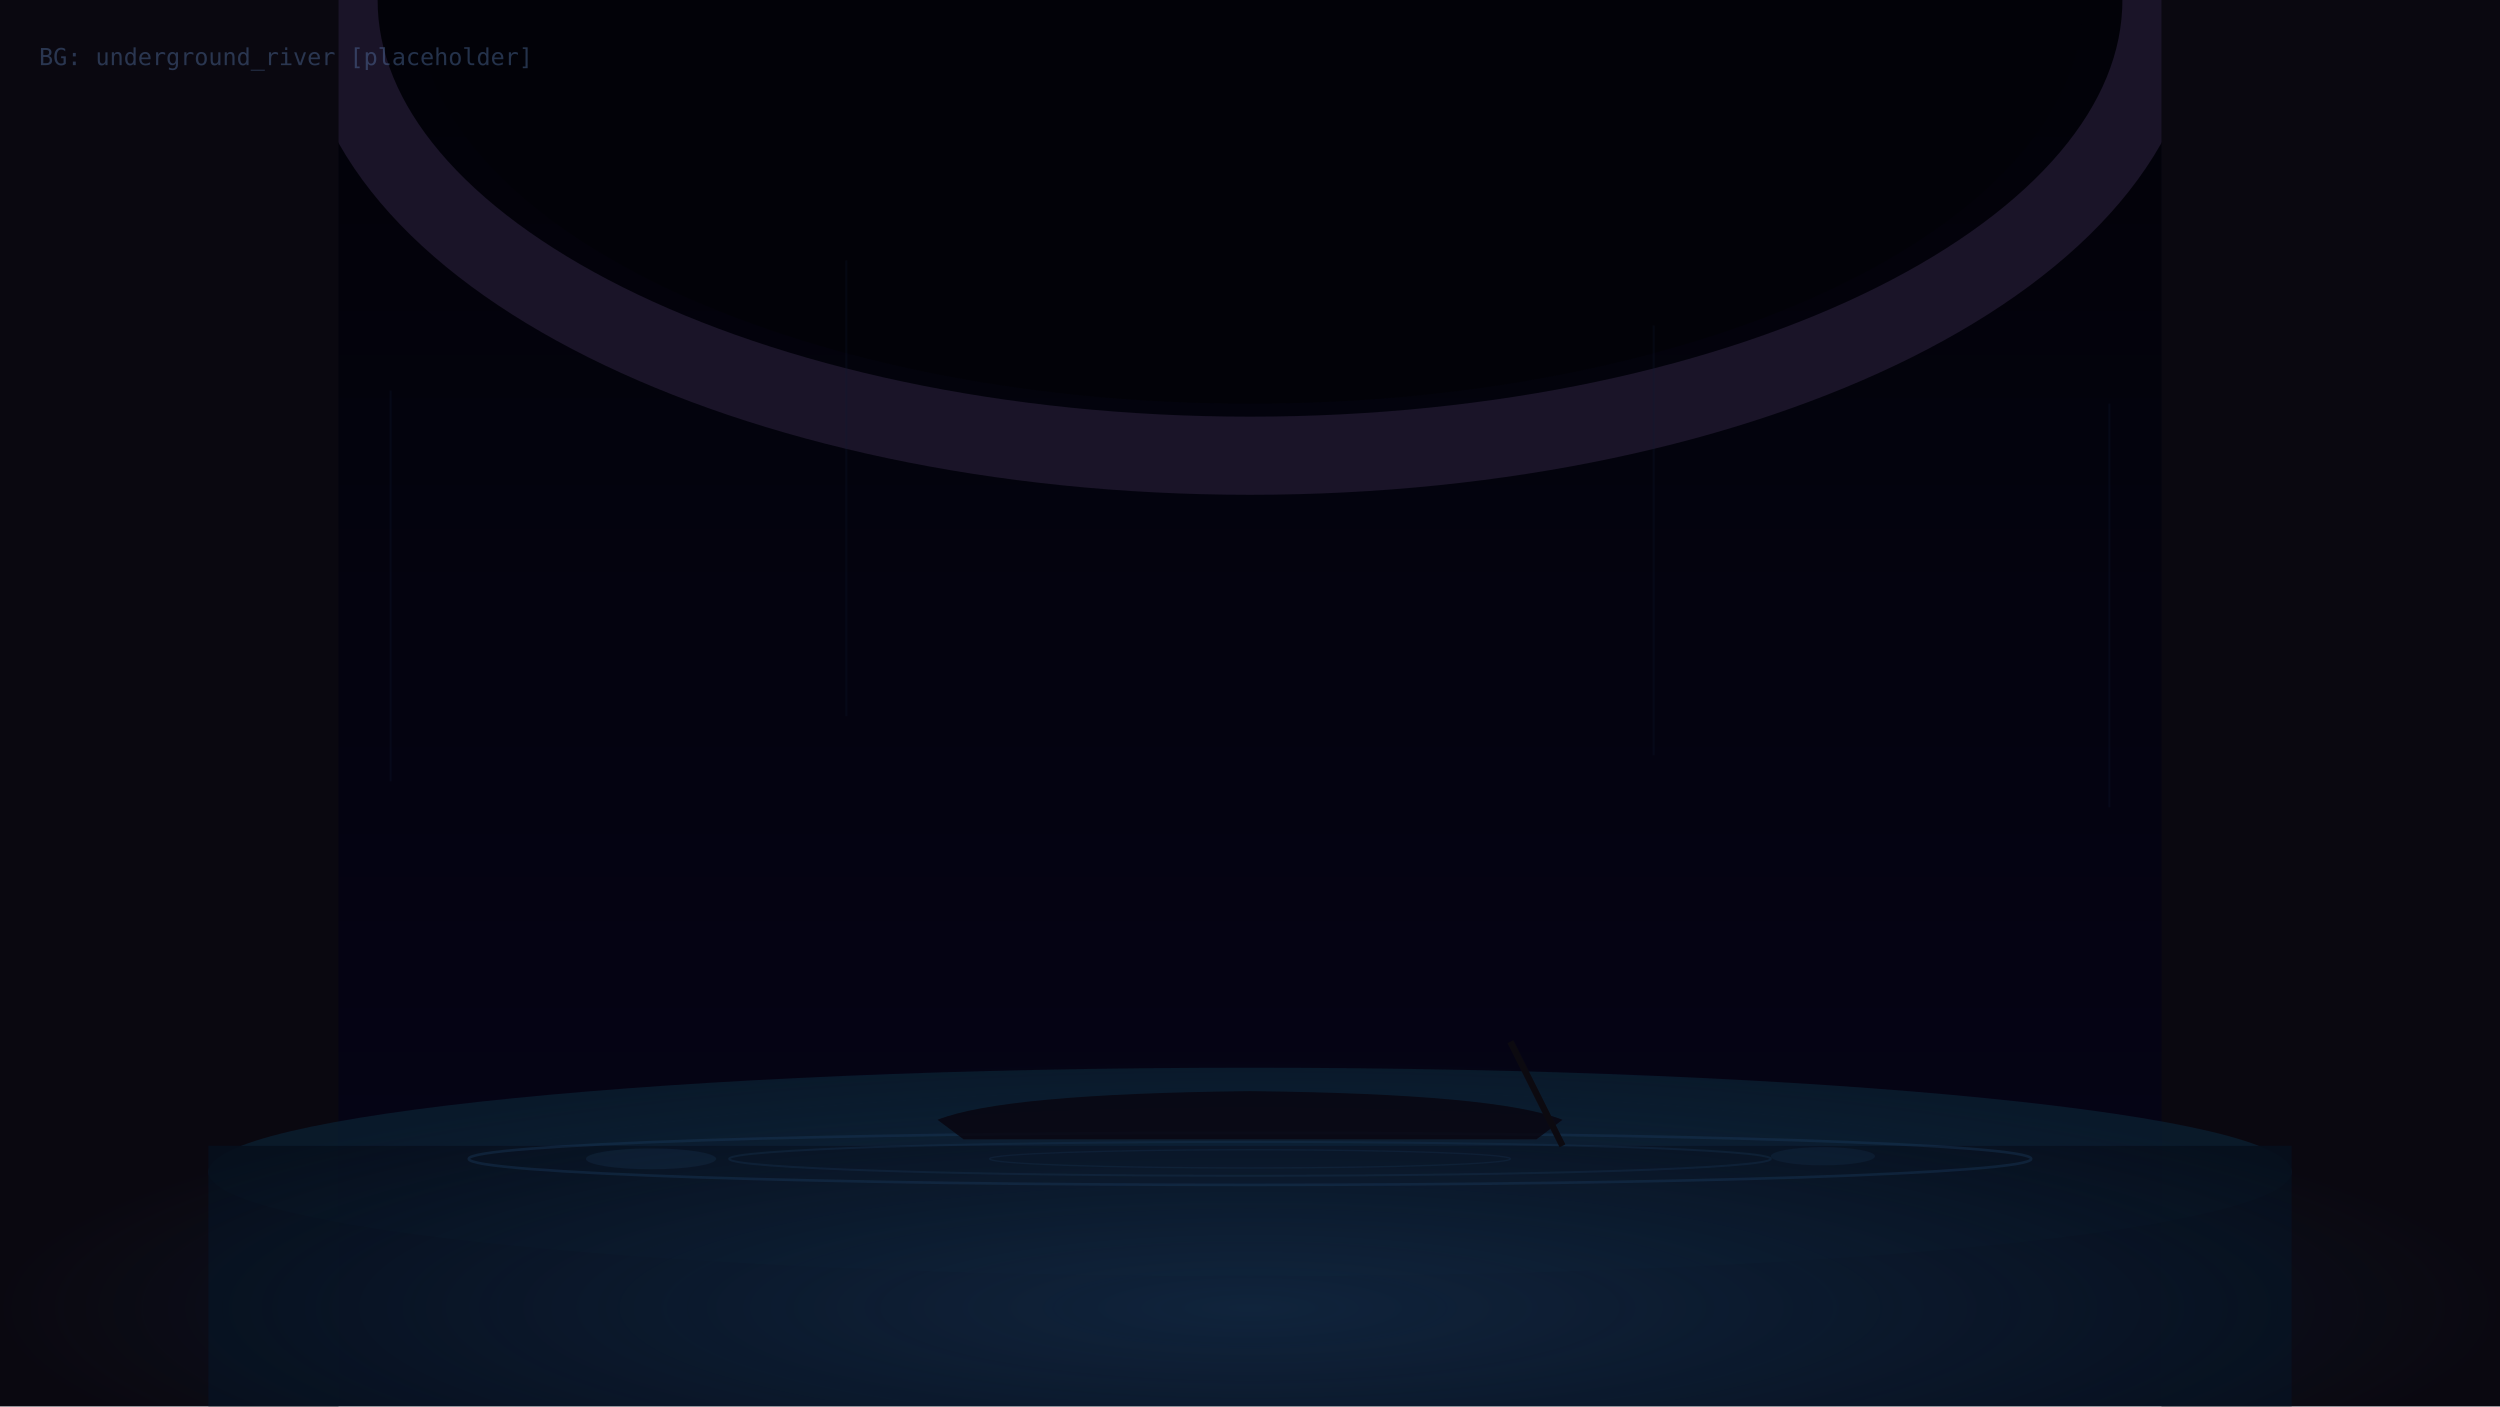
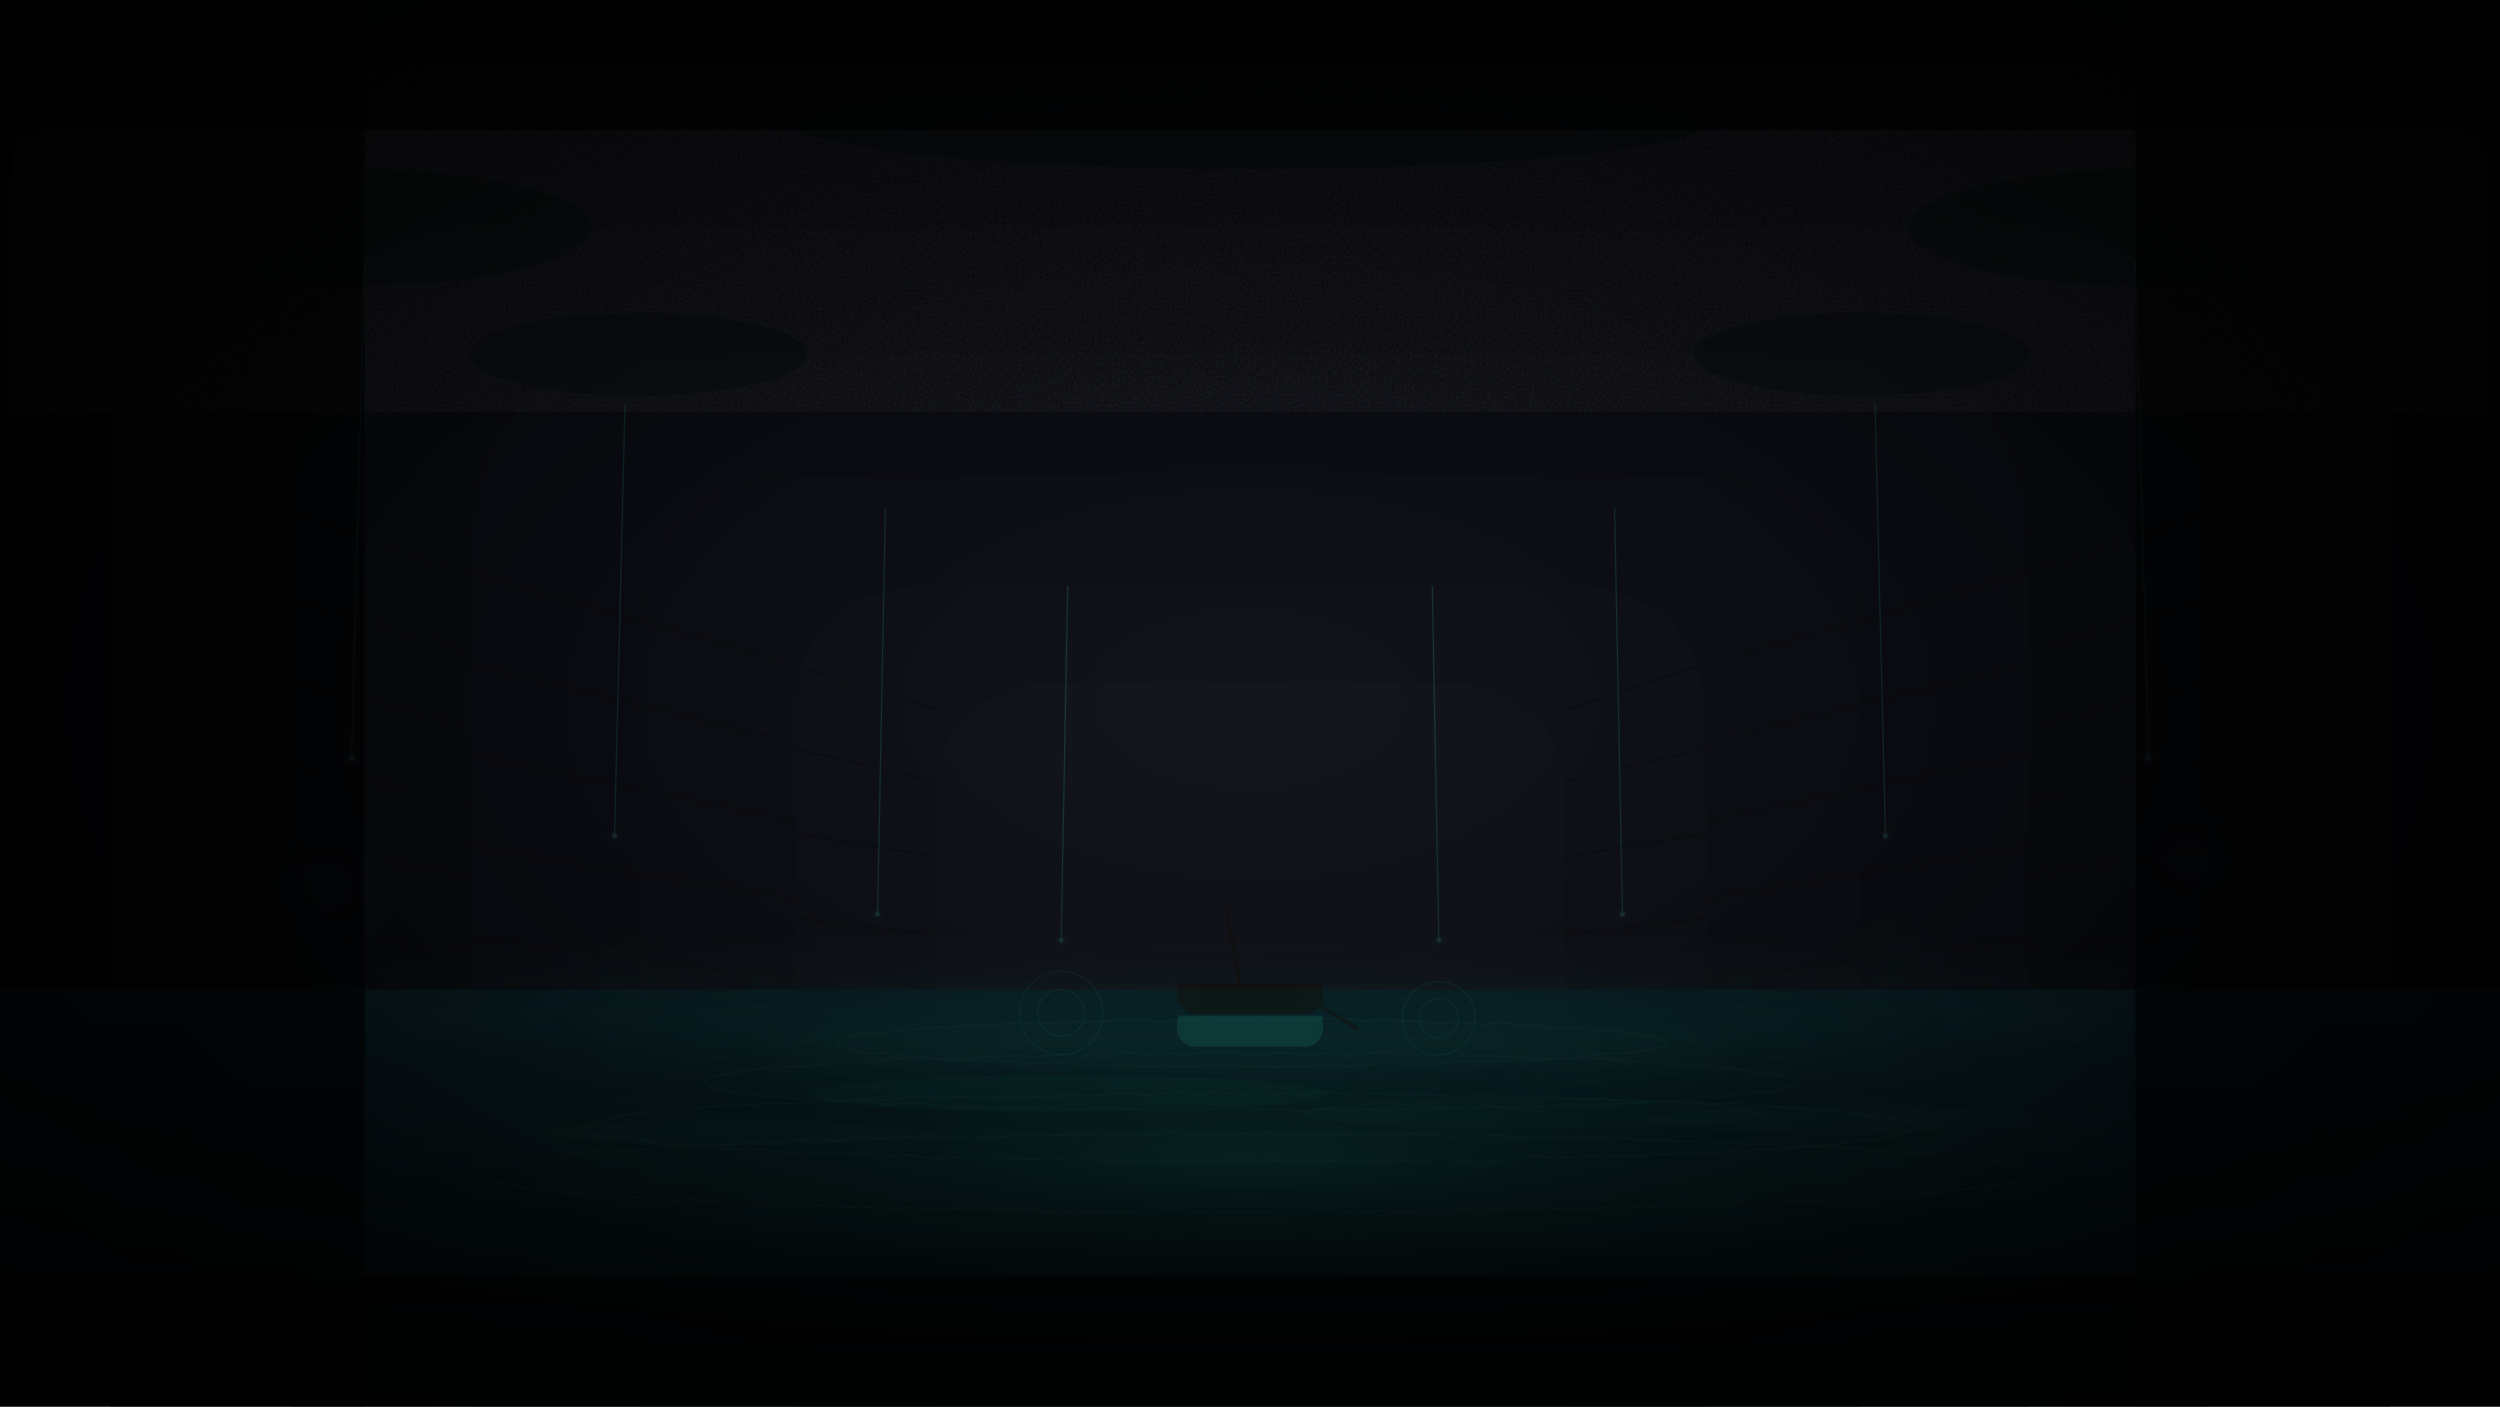
<svg xmlns="http://www.w3.org/2000/svg" viewBox="0 0 1920 1080" width="1920" height="1080">
  <defs>
-     <linearGradient id="tunnel_bg" x1="0" y1="0" x2="0" y2="1">
-       <stop offset="0%" stop-color="#020208" />
-       <stop offset="100%" stop-color="#060418" />
+     <radialGradient id="tunnel_depth" cx="50%" cy="60%" r="55%">
+       <stop offset="0%" stop-color="#0e1520" stop-opacity="1.0" />
+       <stop offset="50%" stop-color="#080c12" stop-opacity="1.0" />
+       <stop offset="100%" stop-color="#020306" stop-opacity="1.0" />
+     </radialGradient>
+     <linearGradient id="water_g" x1="0" y1="0" x2="0" y2="1">
+       <stop offset="0%" stop-color="#0a1e28" />
+       <stop offset="60%" stop-color="#060e14" />
+       <stop offset="100%" stop-color="#020608" />
    </linearGradient>
-     <radialGradient id="water_glow" cx="50%" cy="80%" r="50%">
-       <stop offset="0%" stop-color="#1a3a5c" stop-opacity="0.5" />
-       <stop offset="100%" stop-color="#1a3a5c" stop-opacity="0" />
+     <radialGradient id="phosphor" cx="50%" cy="40%" r="50%">
+       <stop offset="0%" stop-color="#20d0b0" stop-opacity="0.18" />
+       <stop offset="35%" stop-color="#10a888" stop-opacity="0.08" />
+       <stop offset="100%" stop-color="#006040" stop-opacity="0.0" />
    </radialGradient>
+     <radialGradient id="tunnel_end" cx="50%" cy="50%" r="50%">
+       <stop offset="0%" stop-color="#1a3040" stop-opacity="0.7" />
+       <stop offset="60%" stop-color="#0a1520" stop-opacity="0.3" />
+       <stop offset="100%" stop-color="#000000" stop-opacity="0.0" />
+     </radialGradient>
+     <radialGradient id="drip_g" cx="50%" cy="50%" r="50%">
+       <stop offset="0%" stop-color="#60e8d0" stop-opacity="0.6" />
+       <stop offset="100%" stop-color="#20a080" stop-opacity="0.0" />
+     </radialGradient>
+     <radialGradient id="vign_t" cx="50%" cy="50%" r="65%">
+       <stop offset="0%" stop-color="#000" stop-opacity="0.0" />
+       <stop offset="100%" stop-color="#000" stop-opacity="0.82" />
+     </radialGradient>
+     <filter id="glow_w" x="-100%" y="-100%" width="300%" height="300%">
+       <feGaussianBlur stdDeviation="18" />
+     </filter>
+     <filter id="glow_sm" x="-60%" y="-60%" width="220%" height="220%">
+       <feGaussianBlur stdDeviation="5" result="b" />
+       <feMerge>
+         <feMergeNode in="b" />
+         <feMergeNode in="SourceGraphic" />
+       </feMerge>
+     </filter>
+     <filter id="moss_t" x="-5%" y="-5%" width="110%" height="110%">
+       <feTurbulence type="fractalNoise" baseFrequency="0.5" numOctaves="3" result="n" />
+       <feColorMatrix type="saturate" values="0.4" in="n" result="green_n" />
+       <feBlend in="SourceGraphic" in2="green_n" mode="multiply" />
+     </filter>
+     <filter id="water_shimmer" x="-10%" y="-10%" width="120%" height="120%">
+       <feTurbulence type="turbulence" baseFrequency="0.025" numOctaves="2" seed="3" result="noise" />
+       <feDisplacementMap in="SourceGraphic" in2="noise" scale="4" xChannelSelector="R" yChannelSelector="G" />
+     </filter>
+     <clipPath id="tunnel_clip">
+       <path d="M 0,0 L 1920,0 L 1920,1080 L 0,1080 Z" />
+     </clipPath>
  </defs>
-   <rect width="1920" height="1080" fill="url(#tunnel_bg)" />
-   <ellipse cx="960" cy="0" rx="700" ry="350" fill="none" stroke="#1a1428" stroke-width="60" />
-   <ellipse cx="960" cy="0" rx="640" ry="310" fill="#020208" />
-   <rect x="0" y="0" width="260" height="1080" fill="#0a0810" />
-   <rect x="1660" y="0" width="260" height="1080" fill="#0a0810" />
-   <ellipse cx="960" cy="900" rx="800" ry="80" fill="#0a1e30" opacity="0.8" />
-   <rect x="160" y="880" width="1600" height="200" fill="#060e1c" opacity="0.9" />
-   <rect x="0" y="700" width="1920" height="380" fill="url(#water_glow)" />
-   <ellipse cx="960" cy="890" rx="600" ry="20" fill="none" stroke="#1a3a5c" stroke-width="2" opacity="0.4" />
-   <ellipse cx="960" cy="890" rx="400" ry="13" fill="none" stroke="#1a3a5c" stroke-width="1.5" opacity="0.3" />
-   <ellipse cx="960" cy="890" rx="200" ry="7" fill="none" stroke="#1a3a5c" stroke-width="1" opacity="0.25" />
-   <path d="M 720,860 Q 770,840 960,838 Q 1150,840 1200,860 L 1180,875 L 740,875 Z" fill="#080610" opacity="0.85" />
-   <line x1="1160" y1="800" x2="1200" y2="880" stroke="#0c0a10" stroke-width="5" />
-   <line x1="300" y1="300" x2="300" y2="600" stroke="#0c1830" stroke-width="1.5" opacity="0.3" />
-   <line x1="650" y1="200" x2="650" y2="550" stroke="#0c1830" stroke-width="1.5" opacity="0.25" />
-   <line x1="1270" y1="250" x2="1270" y2="580" stroke="#0c1830" stroke-width="1.5" opacity="0.25" />
-   <line x1="1620" y1="310" x2="1620" y2="620" stroke="#0c1830" stroke-width="1.5" opacity="0.3" />
-   <ellipse cx="500" cy="890" rx="50" ry="8" fill="#1a3a5c" opacity="0.25" />
-   <ellipse cx="1400" cy="888" rx="40" ry="7" fill="#1a3a5c" opacity="0.22" />
-   <text x="30" y="50" font-family="monospace" font-size="18" fill="rgba(100,140,200,0.35)">BG: underground_river [placeholder]</text>
+   <rect width="1920" height="1080" fill="url(#tunnel_depth)" />
+   <ellipse cx="960" cy="485" rx="140" ry="140" fill="url(#tunnel_end)" />
+   <ellipse cx="960" cy="485" rx="88" ry="88" fill="#1a3040" opacity="0.55" filter="url(#glow_w)" />
+   <ellipse cx="960" cy="485" rx="45" ry="45" fill="#20506a" opacity="0.35" filter="url(#glow_w)" />
+   <path d="M 0,200 Q 0,0 200,0 L 1720,0 Q 1920,0 1920,200 L 1920,1080 L 0,1080 Z" fill="#060810" stroke="none" />
+   <path d="M 85,260 Q 85,75 268,75 L 1652,75 Q 1835,75 1835,260 L 1835,1080 L 85,1080 Z" fill="#0a0c12" />
+   <path d="M 225,340 Q 225,175 392,175 L 1528,175 Q 1695,175 1695,340 L 1695,1080 L 225,1080 Z" fill="#0c0e14" />
+   <path d="M 362,420 Q 362,272 515,272 L 1405,272 Q 1558,272 1558,420 L 1558,1080 L 362,1080 Z" fill="#0e1018" />
+   <path d="M 492,490 Q 492,365 630,365 L 1290,365 Q 1428,365 1428,490 L 1428,1080 L 492,1080 Z" fill="#10121a" />
+   <path d="M 610,555 Q 610,448 732,448 L 1188,448 Q 1310,448 1310,555 L 1310,1080 L 610,1080 Z" fill="#12141c" />
+   <path d="M 718,612 Q 718,524 828,524 L 1092,524 Q 1202,524 1202,612 L 1202,1080 L 718,1080 Z" fill="#14161e" />
+   <g stroke="#0c0e14" stroke-width="1.5" fill="none" opacity="0.6">
+     <line x1="85" y1="350" x2="362" y2="440" />
+     <line x1="85" y1="420" x2="362" y2="500" />
+     <line x1="85" y1="490" x2="362" y2="558" />
+     <line x1="85" y1="560" x2="362" y2="616" />
+     <line x1="85" y1="630" x2="362" y2="672" />
+     <line x1="85" y1="700" x2="362" y2="730" />
+     <line x1="85" y1="770" x2="362" y2="790" />
+     <line x1="85" y1="840" x2="362" y2="850" />
+     <line x1="85" y1="910" x2="362" y2="910" />
+     <line x1="85" y1="980" x2="362" y2="972" />
+     <line x1="362" y1="440" x2="610" y2="510" />
+     <line x1="362" y1="510" x2="610" y2="570" />
+     <line x1="362" y1="580" x2="610" y2="630" />
+     <line x1="362" y1="650" x2="610" y2="690" />
+     <line x1="362" y1="720" x2="610" y2="752" />
+     <line x1="362" y1="790" x2="610" y2="815" />
+     <line x1="362" y1="860" x2="610" y2="878" />
+     <line x1="362" y1="930" x2="610" y2="941" />
+     <line x1="362" y1="1000" x2="610" y2="1004" />
+     <line x1="610" y1="510" x2="718" y2="545" />
+     <line x1="610" y1="575" x2="718" y2="600" />
+     <line x1="610" y1="640" x2="718" y2="658" />
+     <line x1="610" y1="705" x2="718" y2="718" />
+     <line x1="610" y1="770" x2="718" y2="778" />
+     <line x1="610" y1="835" x2="718" y2="840" />
+     <line x1="610" y1="900" x2="718" y2="900" />
+   </g>
+   <g stroke="#0c0e14" stroke-width="1.5" fill="none" opacity="0.6">
+     <line x1="1835" y1="350" x2="1558" y2="440" />
+     <line x1="1835" y1="420" x2="1558" y2="500" />
+     <line x1="1835" y1="490" x2="1558" y2="558" />
+     <line x1="1835" y1="560" x2="1558" y2="616" />
+     <line x1="1835" y1="630" x2="1558" y2="672" />
+     <line x1="1835" y1="700" x2="1558" y2="730" />
+     <line x1="1835" y1="770" x2="1558" y2="790" />
+     <line x1="1835" y1="840" x2="1558" y2="850" />
+     <line x1="1835" y1="910" x2="1558" y2="910" />
+     <line x1="1835" y1="980" x2="1558" y2="972" />
+     <line x1="1558" y1="440" x2="1310" y2="510" />
+     <line x1="1558" y1="510" x2="1310" y2="570" />
+     <line x1="1558" y1="580" x2="1310" y2="630" />
+     <line x1="1558" y1="650" x2="1310" y2="690" />
+     <line x1="1558" y1="720" x2="1310" y2="752" />
+     <line x1="1558" y1="790" x2="1310" y2="815" />
+     <line x1="1558" y1="860" x2="1310" y2="878" />
+     <line x1="1558" y1="930" x2="1310" y2="941" />
+     <line x1="1558" y1="1000" x2="1310" y2="1004" />
+     <line x1="1310" y1="510" x2="1202" y2="545" />
+     <line x1="1310" y1="575" x2="1202" y2="600" />
+     <line x1="1310" y1="640" x2="1202" y2="658" />
+     <line x1="1310" y1="705" x2="1202" y2="718" />
+     <line x1="1310" y1="770" x2="1202" y2="778" />
+     <line x1="1310" y1="835" x2="1202" y2="840" />
+     <line x1="1310" y1="900" x2="1202" y2="900" />
+   </g>
+   <g filter="url(#moss_t)" opacity="0.12">
+     <ellipse cx="275" cy="175" rx="180" ry="45" fill="#204828" />
+     <ellipse cx="960" cy="95" rx="350" ry="35" fill="#1a4022" />
+     <ellipse cx="1645" cy="175" rx="180" ry="45" fill="#204828" />
+     <ellipse cx="490" cy="272" rx="130" ry="32" fill="#1e4020" />
+     <ellipse cx="1430" cy="272" rx="130" ry="32" fill="#1e4020" />
+   </g>
+   <rect x="0" y="760" width="1920" height="320" fill="url(#water_g)" />
+   <rect x="0" y="760" width="1920" height="320" fill="url(#phosphor)" />
+   <ellipse cx="960" cy="780" rx="680" ry="35" fill="#20d8b8" opacity="0.055" filter="url(#glow_w)" />
+   <ellipse cx="960" cy="800" rx="500" ry="22" fill="#18c0a0" opacity="0.042" filter="url(#glow_w)" />
+   <ellipse cx="820" cy="840" rx="200" ry="14" fill="#20d8b8" opacity="0.038" />
+   <ellipse cx="1180" cy="855" rx="180" ry="12" fill="#18c0a0" opacity="0.032" />
+   <ellipse cx="560" cy="870" rx="140" ry="10" fill="#20d8b8" opacity="0.028" />
+   <ellipse cx="1420" cy="860" rx="155" ry="11" fill="#18c0a0" opacity="0.030" />
+   <g opacity="0.05" stroke="#40e8c8" stroke-width="1.2" fill="none" filter="url(#water_shimmer)">
+     <ellipse cx="960" cy="800" rx="320" ry="18" />
+     <ellipse cx="960" cy="830" rx="420" ry="22" />
+     <ellipse cx="960" cy="865" rx="510" ry="26" />
+     <ellipse cx="960" cy="900" rx="600" ry="30" />
+   </g>
+   <g transform="translate(960,755)" opacity="0.45">
+     <path d="M -55,0 Q -60,18 -45,24 L 45,24 Q 60,18 55,0 Z" fill="#1a1208" />
+     <path d="M -40,0 L 40,0 L 38,18 L -38,18 Z" fill="#140e06" opacity="0.8" />
+     <line x1="42" y1="10" x2="82" y2="35" stroke="#1a1008" stroke-width="3" stroke-linecap="round" />
+     <line x1="-8" y1="0" x2="-18" y2="-55" stroke="#160e08" stroke-width="2.5" stroke-linecap="round" />
+   </g>
+   <g transform="translate(960,780)" opacity="0.18" style="transform: scaleY(-0.4) translateY(-5px)">
+     <path d="M -55,0 Q -60,18 -45,24 L 45,24 Q 60,18 55,0 Z" fill="#20d8b8" />
+   </g>
+   <g opacity="0.22" stroke="#30c0a0" stroke-width="1" fill="none">
+     <line x1="280" y1="200" x2="270" y2="580" />
+     <line x1="480" y1="310" x2="472" y2="640" />
+     <line x1="680" y1="390" x2="674" y2="700" />
+     <line x1="820" y1="450" x2="815" y2="720" />
+     <line x1="1100" y1="450" x2="1105" y2="720" />
+     <line x1="1240" y1="390" x2="1246" y2="700" />
+     <line x1="1440" y1="310" x2="1448" y2="640" />
+     <line x1="1640" y1="200" x2="1650" y2="580" />
+   </g>
+   <g fill="url(#drip_g)" filter="url(#glow_sm)">
+     <circle cx="270" cy="582" r="4" opacity="0.6" />
+     <circle cx="472" cy="642" r="3" opacity="0.5" />
+     <circle cx="674" cy="702" r="3" opacity="0.5" />
+     <circle cx="815" cy="722" r="3" opacity="0.5" />
+     <circle cx="1105" cy="722" r="3" opacity="0.5" />
+     <circle cx="1246" cy="702" r="3" opacity="0.5" />
+     <circle cx="1448" cy="642" r="3" opacity="0.5" />
+     <circle cx="1650" cy="582" r="4" opacity="0.6" />
+   </g>
+   <g opacity="0.08" stroke="#40e8c8" stroke-width="1" fill="none">
+     <circle cx="815" cy="778" r="18" />
+     <circle cx="815" cy="778" r="32" />
+     <circle cx="1105" cy="782" r="15" />
+     <circle cx="1105" cy="782" r="28" />
+   </g>
+   <ellipse cx="250" cy="680" rx="30" ry="18" fill="#20c8a0" opacity="0.06" filter="url(#glow_w)" />
+   <ellipse cx="1680" cy="660" rx="28" ry="16" fill="#20c8a0" opacity="0.06" filter="url(#glow_w)" />
+   <ellipse cx="470" cy="750" rx="20" ry="12" fill="#18c090" opacity="0.05" filter="url(#glow_w)" />
+   <ellipse cx="1460" cy="740" rx="22" ry="13" fill="#18c090" opacity="0.05" filter="url(#glow_w)" />
+   <ellipse cx="960" cy="810" rx="360" ry="28" fill="#20d8b8" opacity="0.030" filter="url(#glow_w)" />
+   <rect width="1920" height="1080" fill="url(#vign_t)" />
+   <rect x="0" y="0" width="280" height="1080" fill="#000" opacity="0.62" />
+   <rect x="1640" y="0" width="280" height="1080" fill="#000" opacity="0.62" />
+   <rect x="0" y="0" width="1920" height="100" fill="#000" opacity="0.70" />
+   <rect x="0" y="980" width="1920" height="100" fill="#000" opacity="0.65" />
</svg>
